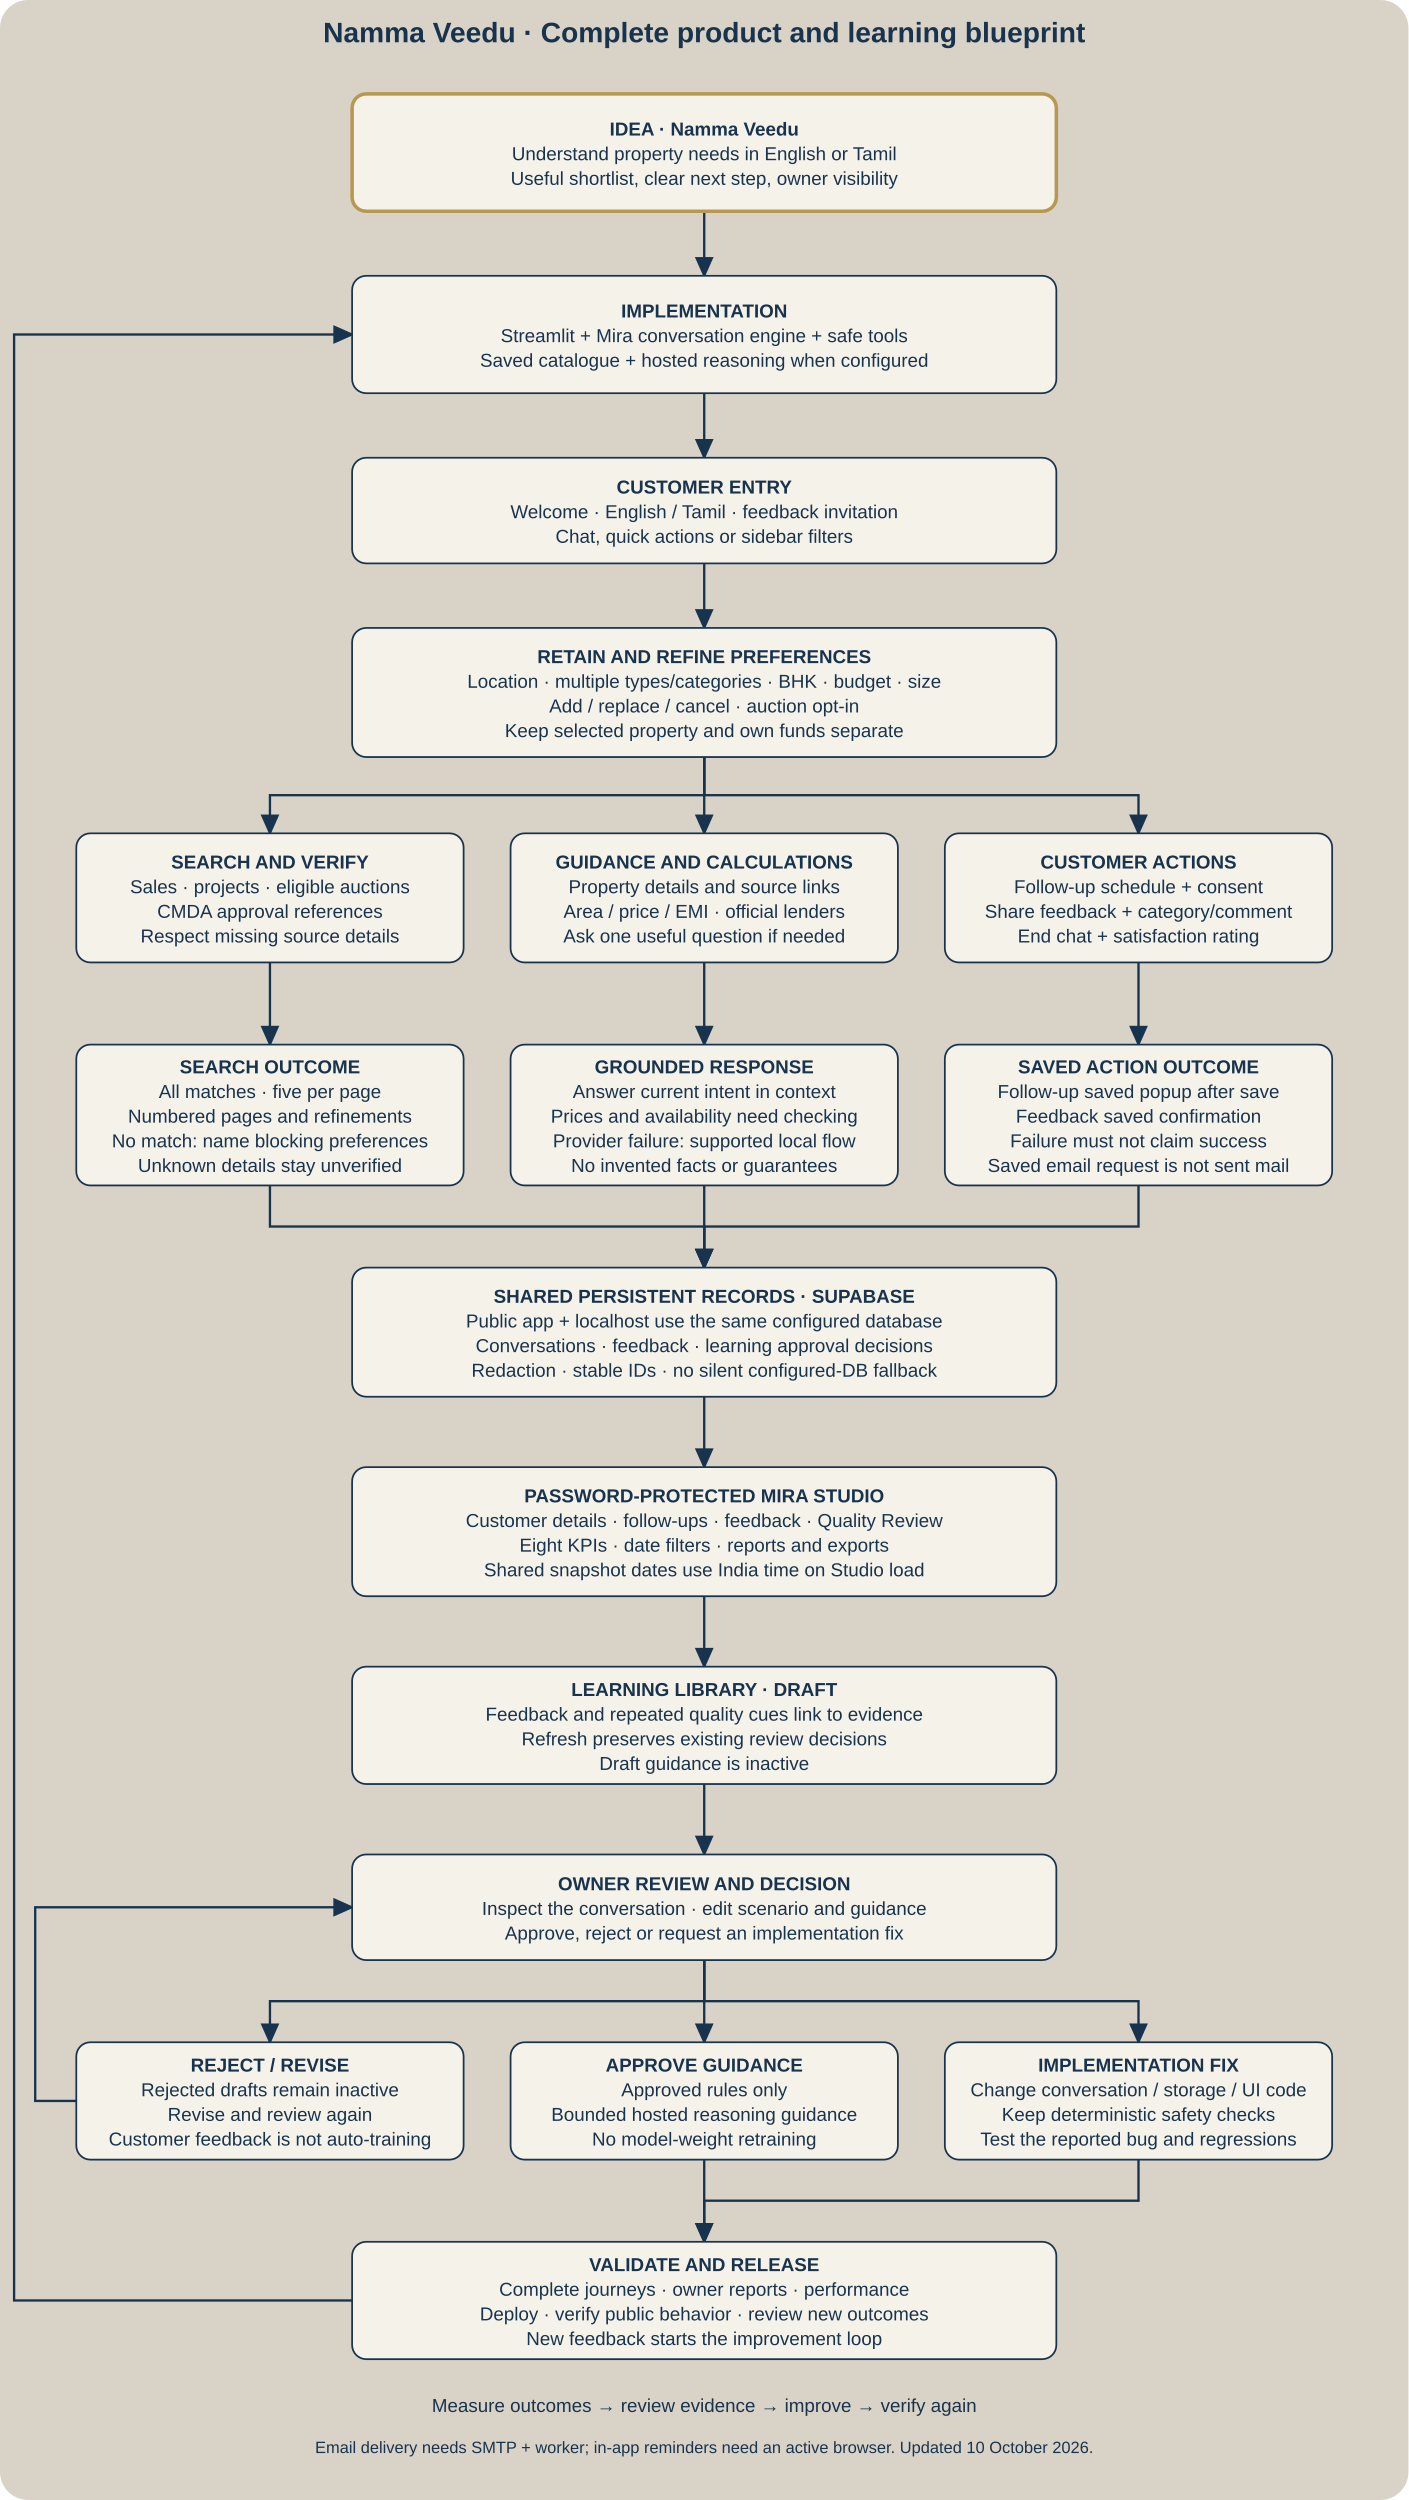
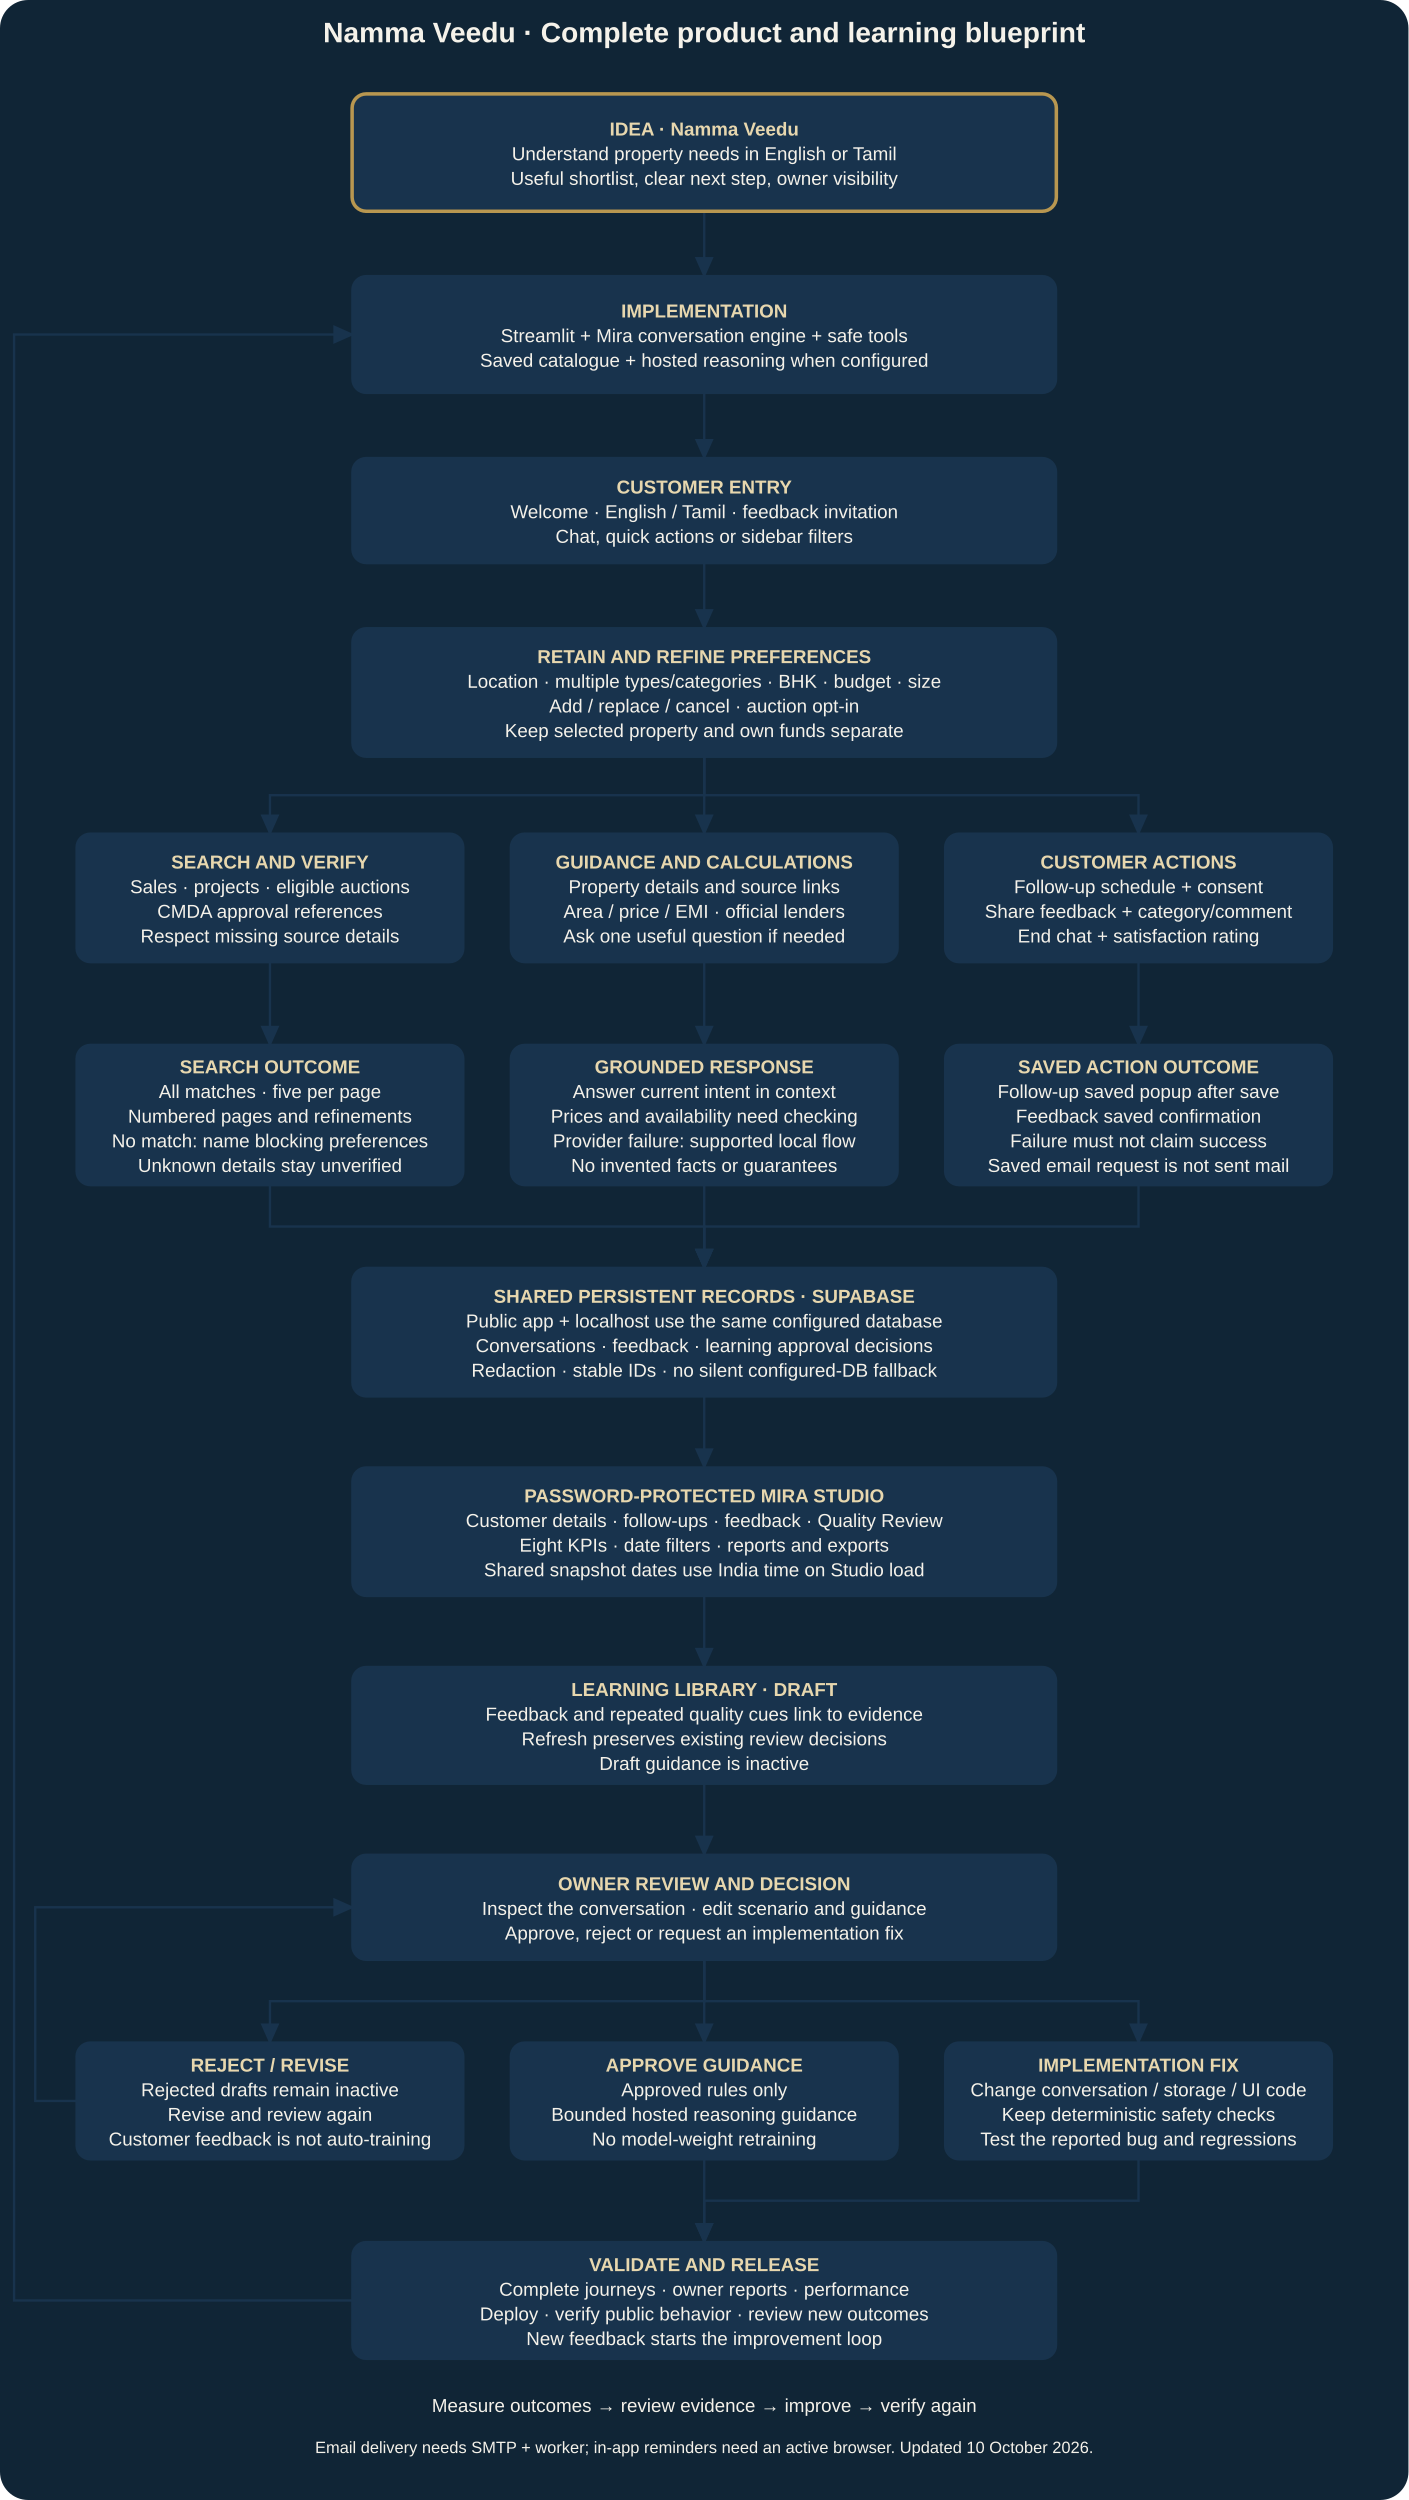
<svg xmlns="http://www.w3.org/2000/svg" viewBox="0 0 1200 2130" role="img" aria-labelledby="title desc">
  <defs>
    <marker id="arrow" markerWidth="9" markerHeight="8" refX="8" refY="4" orient="auto">
      <path d="M0 0L9 4L0 8Z" fill="#18334D" />
    </marker>
  </defs>
-   <rect width="1200" height="2130" rx="24" fill="#D9D3C7" />
-   <style>text{font-family:Segoe UI,Arial,sans-serif;fill:#18334D;text-anchor:middle;font-size:16px}.edge{fill:none;stroke:#18334D;stroke-width:2;marker-end:url(#arrow)}.node{fill:#F5F2EA;stroke:#18334D;stroke-width:1.5}.heading{font-weight:700;fill:#18334D} .node{stroke:#18334D} #idea .node,#learning .node{stroke:#B89750;stroke-width:3}</style>
+   <rect width="1200" height="2130" rx="24" fill="#102536" />
+   <style>text{font-family:Segoe UI,Arial,sans-serif;fill:#F5F2EA;text-anchor:middle;font-size:16px}.edge{fill:none;stroke:#18334D;stroke-width:2;marker-end:url(#arrow)}.node{fill:#18334D;stroke:#18334D;stroke-width:1.5}.heading{font-weight:700;fill:#E7D7AE} .node{stroke:#18334D} #idea .node,#learning .node{stroke:#B89750;stroke-width:3}</style>
  <text x="600" y="36" style="font-size:24px;font-weight:700">Namma Veedu · Complete product and learning blueprint</text>
  <path class="edge" d="M600.0 180V207.5H600.0V235" />
  <path class="edge" d="M600.0 335V362.5H600.0V390" />
  <path class="edge" d="M600.0 480V507.5H600.0V535" />
  <path class="edge" d="M600.0 645V677.5H230.0V710" />
  <path class="edge" d="M600.0 645V677.5H600.0V710" />
  <path class="edge" d="M600.0 645V677.5H970.0V710" />
  <path class="edge" d="M230.0 820V855.0H230.0V890" />
  <path class="edge" d="M600.0 820V855.0H600.0V890" />
  <path class="edge" d="M970.0 820V855.0H970.0V890" />
  <path class="edge" d="M230.0 1010V1045.0H600.0V1080" />
  <path class="edge" d="M600.0 1010V1045.0H600.0V1080" />
  <path class="edge" d="M970.0 1010V1045.0H600.0V1080" />
  <path class="edge" d="M600.0 1190V1220.0H600.0V1250" />
  <path class="edge" d="M600.0 1360V1390.0H600.0V1420" />
  <path class="edge" d="M600.0 1520V1550.0H600.0V1580" />
  <path class="edge" d="M600.0 1670V1705.0H230.0V1740" />
  <path class="edge" d="M600.0 1670V1705.0H600.0V1740" />
  <path class="edge" d="M600.0 1670V1705.0H970.0V1740" />
  <path class="edge" d="M600.0 1840V1875.0H600.0V1910" />
  <path class="edge" d="M970.0 1840V1875.0H600.0V1910" />
  <path class="edge" d="M65 1790H30V1625H300" />
  <path class="edge" d="M300 1960H12V285H300" />
  <text x="600" y="2055">Measure outcomes → review evidence → improve → verify again</text>
  <text x="600" y="2090" style="font-size:14px">Email delivery needs SMTP + worker; in-app reminders need an active browser. Updated 10 October 2026.</text>
  <g id="idea">
    <rect class="node" x="300" y="80" width="600" height="100" rx="12" />
    <text x="600.0" y="115.5" class="heading">IDEA · Namma Veedu</text>
    <text x="600.0" y="136.5" class="">Understand property needs in English or Tamil</text>
    <text x="600.0" y="157.5" class="">Useful shortlist, clear next step, owner visibility</text>
  </g>
  <g id="build">
    <rect class="node" x="300" y="235" width="600" height="100" rx="12" />
    <text x="600.0" y="270.5" class="heading">IMPLEMENTATION</text>
    <text x="600.0" y="291.5" class="">Streamlit + Mira conversation engine + safe tools</text>
    <text x="600.0" y="312.5" class="">Saved catalogue + hosted reasoning when configured</text>
  </g>
  <g id="welcome">
    <rect class="node" x="300" y="390" width="600" height="90" rx="12" />
    <text x="600.0" y="420.5" class="heading">CUSTOMER ENTRY</text>
    <text x="600.0" y="441.5" class="">Welcome · English / Tamil · feedback invitation</text>
    <text x="600.0" y="462.5" class="">Chat, quick actions or sidebar filters</text>
  </g>
  <g id="prefs">
    <rect class="node" x="300" y="535" width="600" height="110" rx="12" />
    <text x="600.0" y="565.0" class="heading">RETAIN AND REFINE PREFERENCES</text>
    <text x="600.0" y="586.0" class="">Location · multiple types/categories · BHK · budget · size</text>
    <text x="600.0" y="607.0" class="">Add / replace / cancel · auction opt-in</text>
    <text x="600.0" y="628.0" class="">Keep selected property and own funds separate</text>
  </g>
  <g id="search">
    <rect class="node" x="65" y="710" width="330" height="110" rx="12" />
    <text x="230.0" y="740.0" class="heading">SEARCH AND VERIFY</text>
    <text x="230.0" y="761.0" class="">Sales · projects · eligible auctions</text>
    <text x="230.0" y="782.0" class="">CMDA approval references</text>
    <text x="230.0" y="803.0" class="">Respect missing source details</text>
  </g>
  <g id="guide">
    <rect class="node" x="435" y="710" width="330" height="110" rx="12" />
    <text x="600.0" y="740.0" class="heading">GUIDANCE AND CALCULATIONS</text>
    <text x="600.0" y="761.0" class="">Property details and source links</text>
    <text x="600.0" y="782.0" class="">Area / price / EMI · official lenders</text>
    <text x="600.0" y="803.0" class="">Ask one useful question if needed</text>
  </g>
  <g id="actions">
    <rect class="node" x="805" y="710" width="330" height="110" rx="12" />
    <text x="970.0" y="740.0" class="heading">CUSTOMER ACTIONS</text>
    <text x="970.0" y="761.0" class="">Follow-up schedule + consent</text>
    <text x="970.0" y="782.0" class="">Share feedback + category/comment</text>
    <text x="970.0" y="803.0" class="">End chat + satisfaction rating</text>
  </g>
  <g id="results">
    <rect class="node" x="65" y="890" width="330" height="120" rx="12" />
    <text x="230.0" y="914.5" class="heading">SEARCH OUTCOME</text>
    <text x="230.0" y="935.5" class="">All matches · five per page</text>
    <text x="230.0" y="956.5" class="">Numbered pages and refinements</text>
    <text x="230.0" y="977.5" class="">No match: name blocking preferences</text>
    <text x="230.0" y="998.5" class="">Unknown details stay unverified</text>
  </g>
  <g id="answer">
    <rect class="node" x="435" y="890" width="330" height="120" rx="12" />
    <text x="600.0" y="914.5" class="heading">GROUNDED RESPONSE</text>
    <text x="600.0" y="935.5" class="">Answer current intent in context</text>
    <text x="600.0" y="956.5" class="">Prices and availability need checking</text>
    <text x="600.0" y="977.5" class="">Provider failure: supported local flow</text>
    <text x="600.0" y="998.5" class="">No invented facts or guarantees</text>
  </g>
  <g id="saved">
    <rect class="node" x="805" y="890" width="330" height="120" rx="12" />
    <text x="970.0" y="914.5" class="heading">SAVED ACTION OUTCOME</text>
    <text x="970.0" y="935.5" class="">Follow-up saved popup after save</text>
    <text x="970.0" y="956.5" class="">Feedback saved confirmation</text>
    <text x="970.0" y="977.5" class="">Failure must not claim success</text>
    <text x="970.0" y="998.5" class="">Saved email request is not sent mail</text>
  </g>
  <g id="storage">
    <rect class="node" x="300" y="1080" width="600" height="110" rx="12" />
    <text x="600.0" y="1110.0" class="heading">SHARED PERSISTENT RECORDS · SUPABASE</text>
    <text x="600.0" y="1131.0" class="">Public app + localhost use the same configured database</text>
    <text x="600.0" y="1152.0" class="">Conversations · feedback · learning approval decisions</text>
    <text x="600.0" y="1173.0" class="">Redaction · stable IDs · no silent configured-DB fallback</text>
  </g>
  <g id="owner">
    <rect class="node" x="300" y="1250" width="600" height="110" rx="12" />
    <text x="600.0" y="1280.0" class="heading">PASSWORD-PROTECTED MIRA STUDIO</text>
    <text x="600.0" y="1301.0" class="">Customer details · follow-ups · feedback · Quality Review</text>
    <text x="600.0" y="1322.0" class="">Eight KPIs · date filters · reports and exports</text>
    <text x="600.0" y="1343.0" class="">Shared snapshot dates use India time on Studio load</text>
  </g>
  <g id="draft">
    <rect class="node" x="300" y="1420" width="600" height="100" rx="12" />
    <text x="600.0" y="1445.0" class="heading">LEARNING LIBRARY · DRAFT</text>
    <text x="600.0" y="1466.0" class="">Feedback and repeated quality cues link to evidence</text>
    <text x="600.0" y="1487.0" class="">Refresh preserves existing review decisions</text>
    <text x="600.0" y="1508.0" class="">Draft guidance is inactive</text>
  </g>
  <g id="decision">
    <rect class="node" x="300" y="1580" width="600" height="90" rx="12" />
    <text x="600.0" y="1610.5" class="heading">OWNER REVIEW AND DECISION</text>
    <text x="600.0" y="1631.5" class="">Inspect the conversation · edit scenario and guidance</text>
    <text x="600.0" y="1652.5" class="">Approve, reject or request an implementation fix</text>
  </g>
  <g id="reject">
    <rect class="node" x="65" y="1740" width="330" height="100" rx="12" />
    <text x="230.0" y="1765.0" class="heading">REJECT / REVISE</text>
    <text x="230.0" y="1786.0" class="">Rejected drafts remain inactive</text>
    <text x="230.0" y="1807.0" class="">Revise and review again</text>
    <text x="230.0" y="1828.0" class="">Customer feedback is not auto-training</text>
  </g>
  <g id="approved">
    <rect class="node" x="435" y="1740" width="330" height="100" rx="12" />
    <text x="600.0" y="1765.0" class="heading">APPROVE GUIDANCE</text>
    <text x="600.0" y="1786.0" class="">Approved rules only</text>
    <text x="600.0" y="1807.0" class="">Bounded hosted reasoning guidance</text>
    <text x="600.0" y="1828.0" class="">No model-weight retraining</text>
  </g>
  <g id="fix">
    <rect class="node" x="805" y="1740" width="330" height="100" rx="12" />
    <text x="970.0" y="1765.0" class="heading">IMPLEMENTATION FIX</text>
    <text x="970.0" y="1786.0" class="">Change conversation / storage / UI code</text>
    <text x="970.0" y="1807.0" class="">Keep deterministic safety checks</text>
    <text x="970.0" y="1828.0" class="">Test the reported bug and regressions</text>
  </g>
  <g id="release">
    <rect class="node" x="300" y="1910" width="600" height="100" rx="12" />
    <text x="600.0" y="1935.0" class="heading">VALIDATE AND RELEASE</text>
    <text x="600.0" y="1956.0" class="">Complete journeys · owner reports · performance</text>
    <text x="600.0" y="1977.0" class="">Deploy · verify public behavior · review new outcomes</text>
    <text x="600.0" y="1998.0" class="">New feedback starts the improvement loop</text>
  </g>
</svg>
